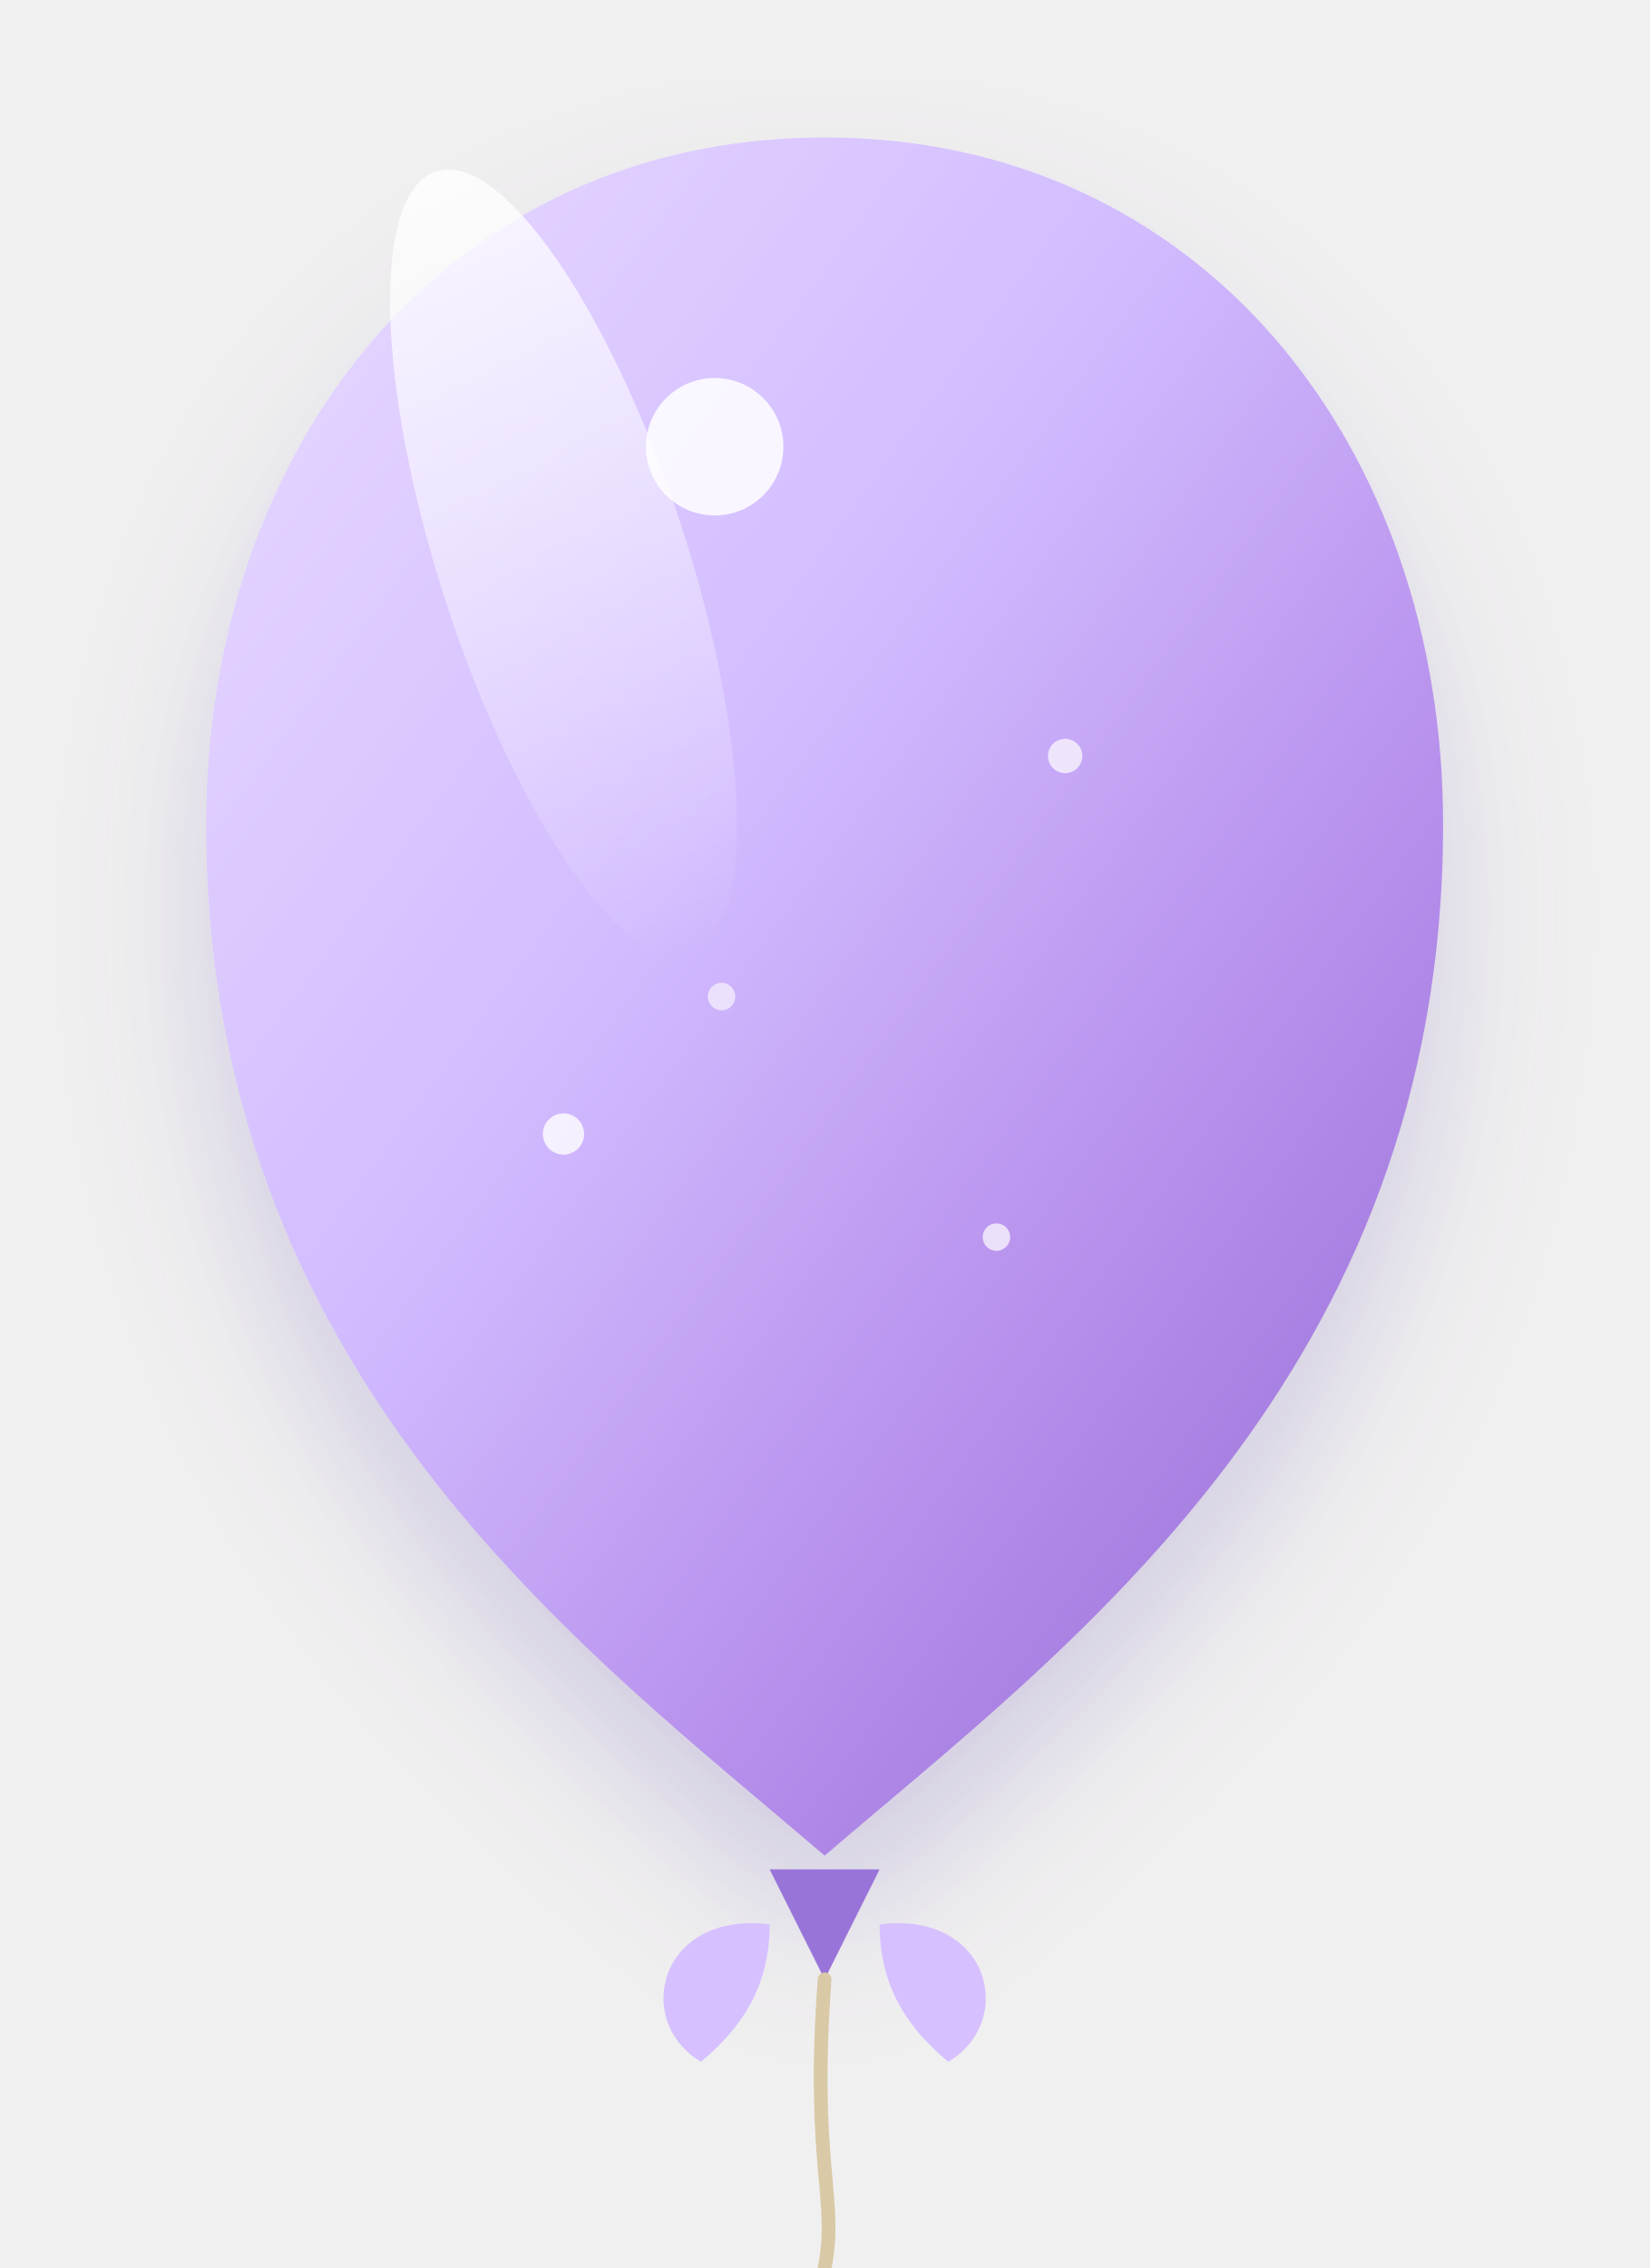
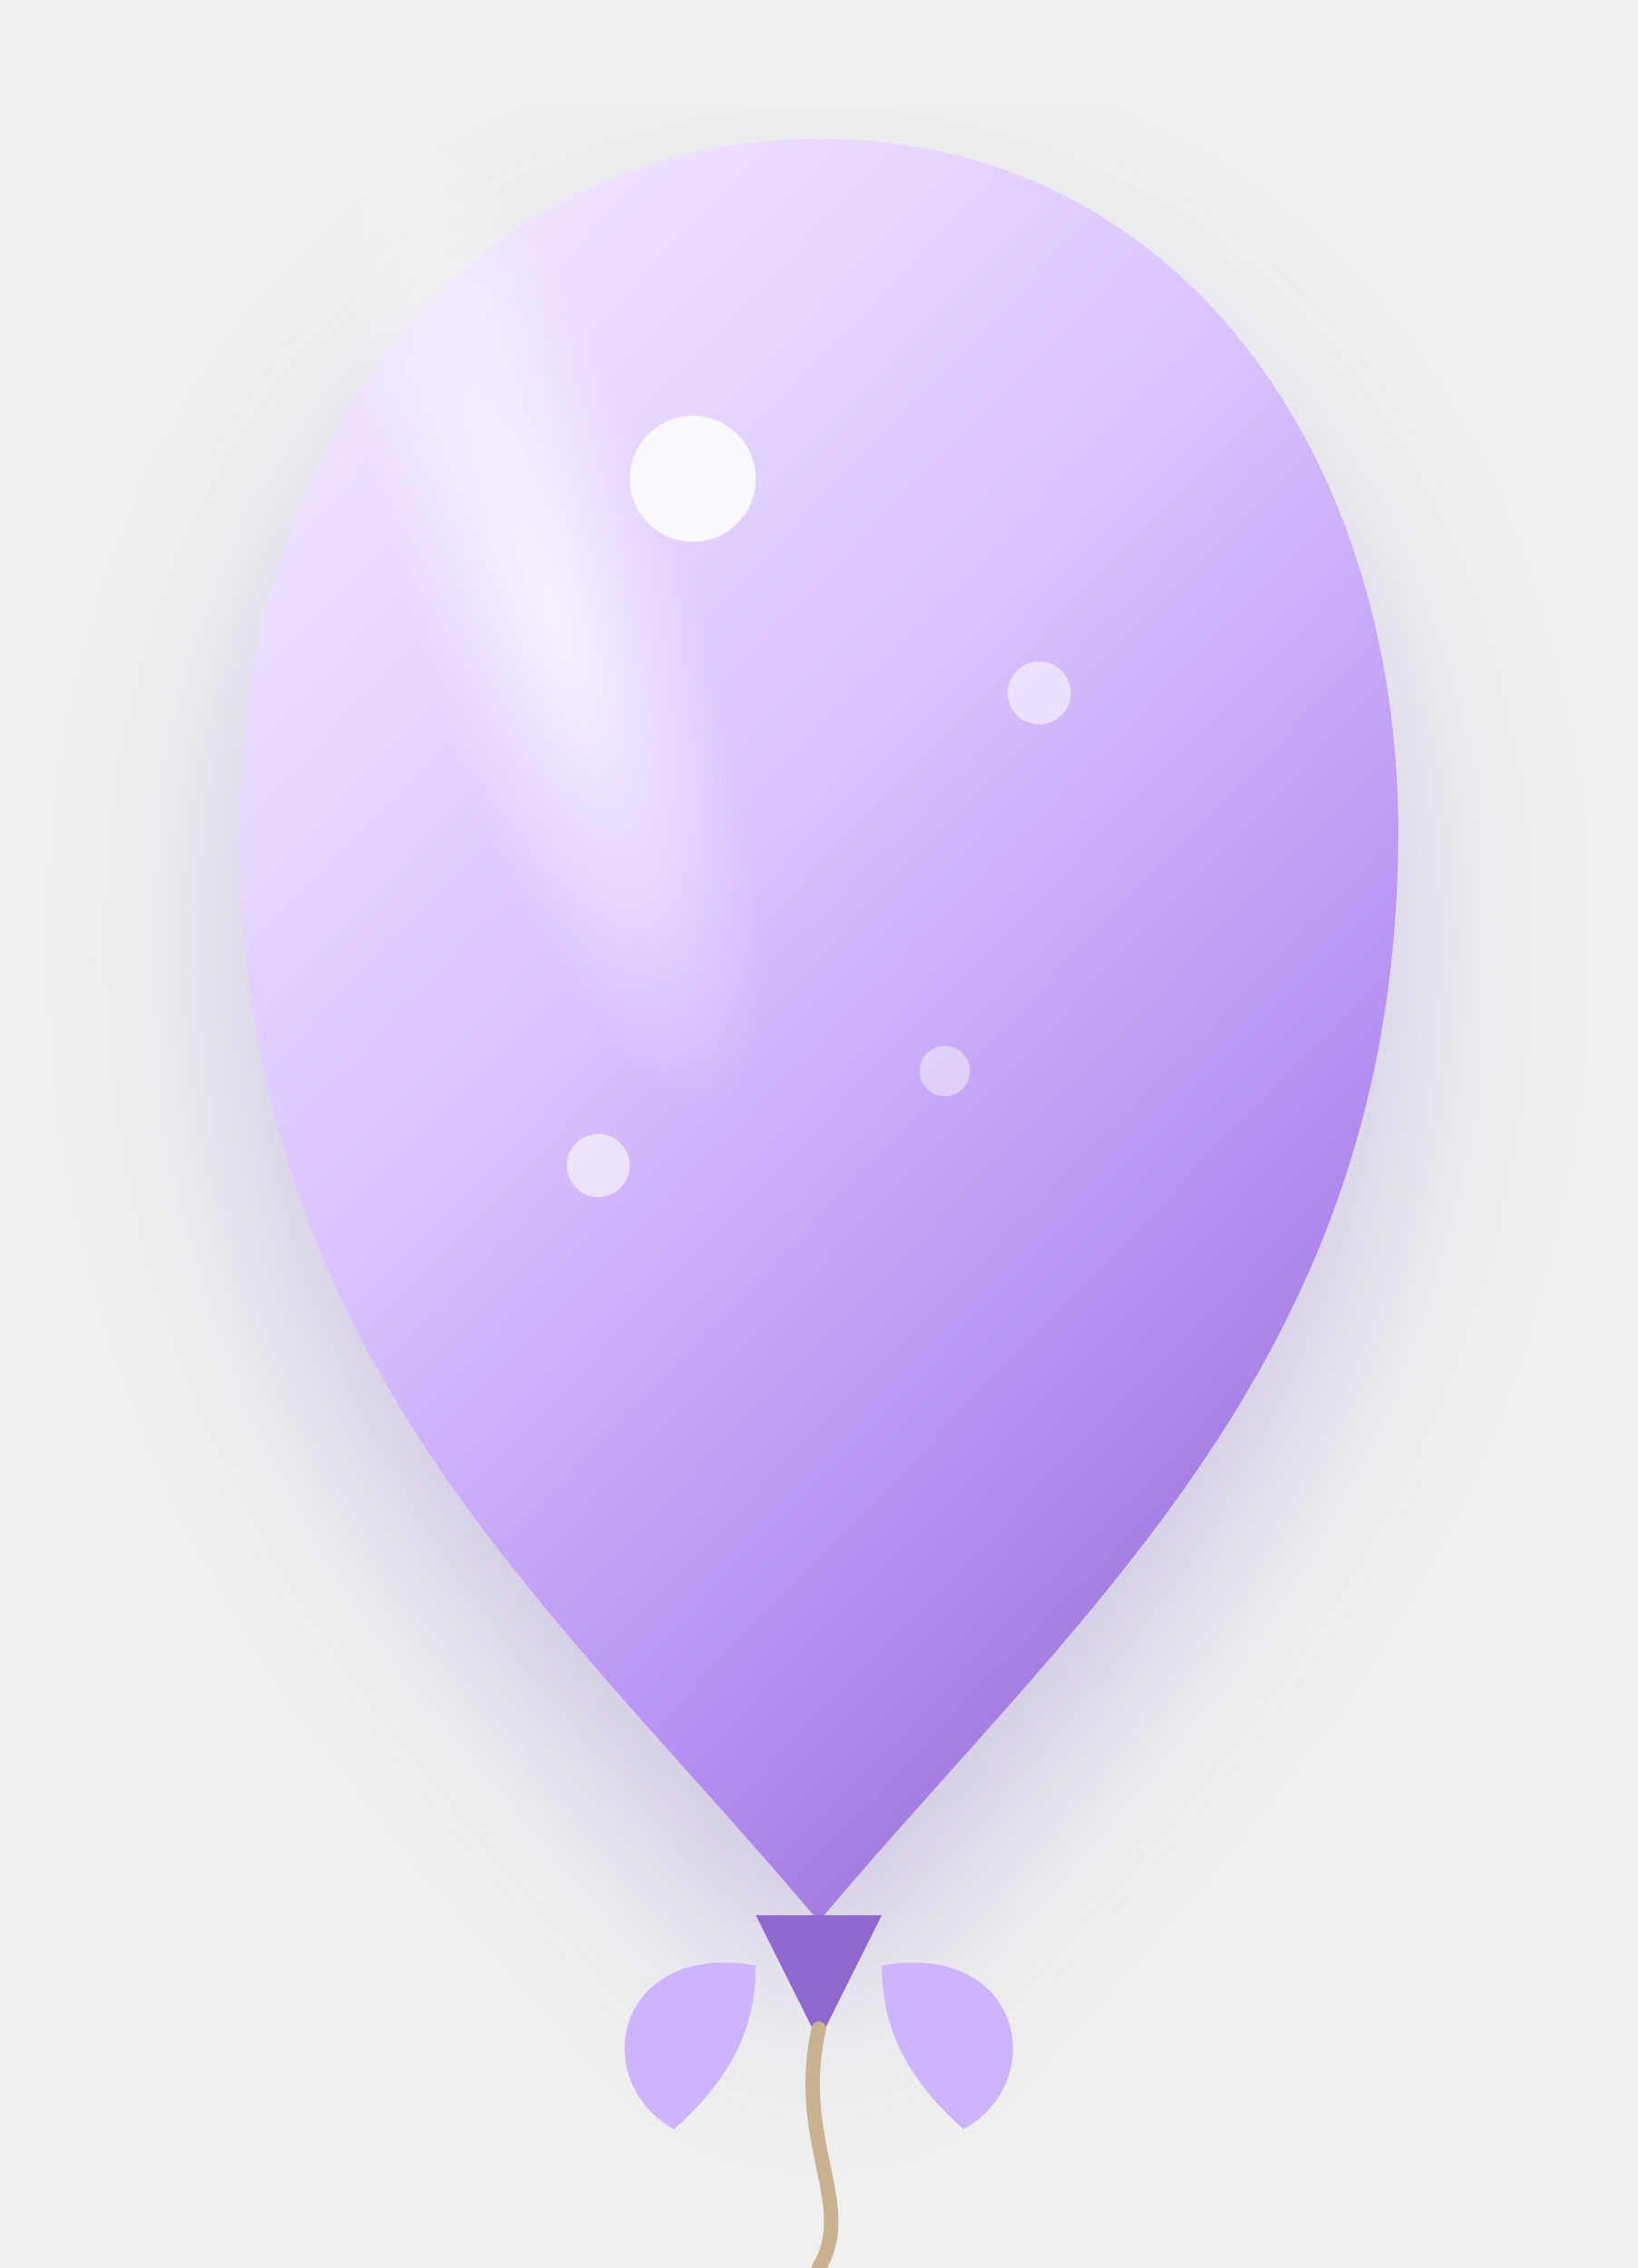
- <svg xmlns="http://www.w3.org/2000/svg" width="240" height="330" viewBox="0 0 240 330">
+ <svg xmlns="http://www.w3.org/2000/svg" width="260" height="360" viewBox="0 0 260 360">
  <defs>
-     <linearGradient id="balloonGradient" x1="0%" y1="0%" x2="100%" y2="100%">
-       <stop offset="0%" stop-color="#E9DCFF" />
-       <stop offset="40%" stop-color="#D2BCFF" />
-       <stop offset="70%" stop-color="#B58DEB" />
-       <stop offset="100%" stop-color="#8E68D0" />
+     <linearGradient id="balloon" x1="20%" y1="10%" x2="80%" y2="100%">
+       <stop offset="0%" stop-color="#EEE2FF" />
+       <stop offset="35%" stop-color="#D9C3FF" />
+       <stop offset="70%" stop-color="#B792F2" />
+       <stop offset="100%" stop-color="#8E67CF" />
    </linearGradient>
-     <linearGradient id="shineGradient" x1="0%" y1="0%" x2="0%" y2="100%">
-       <stop offset="0%" stop-color="white" stop-opacity="0.95" />
+     <radialGradient id="light">
+       <stop offset="0%" stop-color="white" stop-opacity=".95" />
      <stop offset="100%" stop-color="white" stop-opacity="0" />
-     </linearGradient>
-     <filter id="shadow" x="-30%" y="-30%" width="160%" height="160%">
-       <feDropShadow dx="0" dy="12" stdDeviation="10" flood-color="#7B61B8" flood-opacity=".25" />
+     </radialGradient>
+     <filter id="shadow" x="-40%" y="-40%" width="180%" height="180%">
+       <feDropShadow dx="0" dy="16" stdDeviation="14" flood-color="#7A63C8" flood-opacity=".28" />
    </filter>
  </defs>
-   <path filter="url(#shadow)" fill="url(#balloonGradient)" d="        M120 20        C65 20 30 65 30 120        C30 200 85 240 120 270        C155 240 210 200 210 120        C210 65 175 20 120 20        Z        " />
-   <ellipse cx="82" cy="82" rx="18" ry="60" fill="url(#shineGradient)" transform="rotate(-18 82 82)" opacity=".85" />
-   <circle cx="104" cy="65" r="10" fill="white" opacity=".85" />
-   <circle cx="82" cy="165" r="3" fill="white" opacity=".8" />
-   <circle cx="155" cy="110" r="2.5" fill="white" opacity=".7" />
-   <circle cx="145" cy="180" r="2" fill="white" opacity=".7" />
-   <circle cx="105" cy="145" r="2" fill="white" opacity=".6" />
-   <polygon points="112,272 128,272 120,288" fill="#9874D9" />
-   <path d="M112 280          C96 278 92 294 102 300          C108 295 112 289 112 280Z" fill="#D6C0FF" />
-   <path d="M128 280          C144 278 148 294 138 300          C132 295 128 289 128 280Z" fill="#D6C0FF" />
-   <path d="M120 288          C118 315 122 320 120 330" stroke="#D9C9A6" stroke-width="2" fill="none" stroke-linecap="round" />
+   <path filter="url(#shadow)" fill="url(#balloon)" d="  M130 22  C73 22 38 72 38 132  C38 215 88 255 130 305  C172 255 222 215 222 132  C222 72 187 22 130 22  Z  " />
+   <ellipse cx="88" cy="98" rx="22" ry="82" fill="url(#light)" transform="rotate(-18 88 98)" opacity=".72" />
+   <ellipse cx="110" cy="76" rx="10" ry="10" fill="white" opacity=".85" />
+   <ellipse cx="165" cy="110" rx="5" ry="5" fill="white" opacity=".55" />
+   <ellipse cx="150" cy="170" rx="4" ry="4" fill="white" opacity=".45" />
+   <ellipse cx="95" cy="185" rx="5" ry="5" fill="white" opacity=".6" />
+   <polygon points="120,304 140,304 130,324" fill="#8E67CF" />
+   <path d="  M120 312  C98 308 93 330 107 338  C116 330 120 322 120 312  " fill="#CDB4FF" />
+   <path d="  M140 312  C162 308 167 330 153 338  C144 330 140 322 140 312  " fill="#CDB4FF" />
+   <path d="  M130 322  C126 340 136 350 130 360  " stroke="#C9B28F" stroke-width="2.3" stroke-linecap="round" fill="none" />
</svg>
